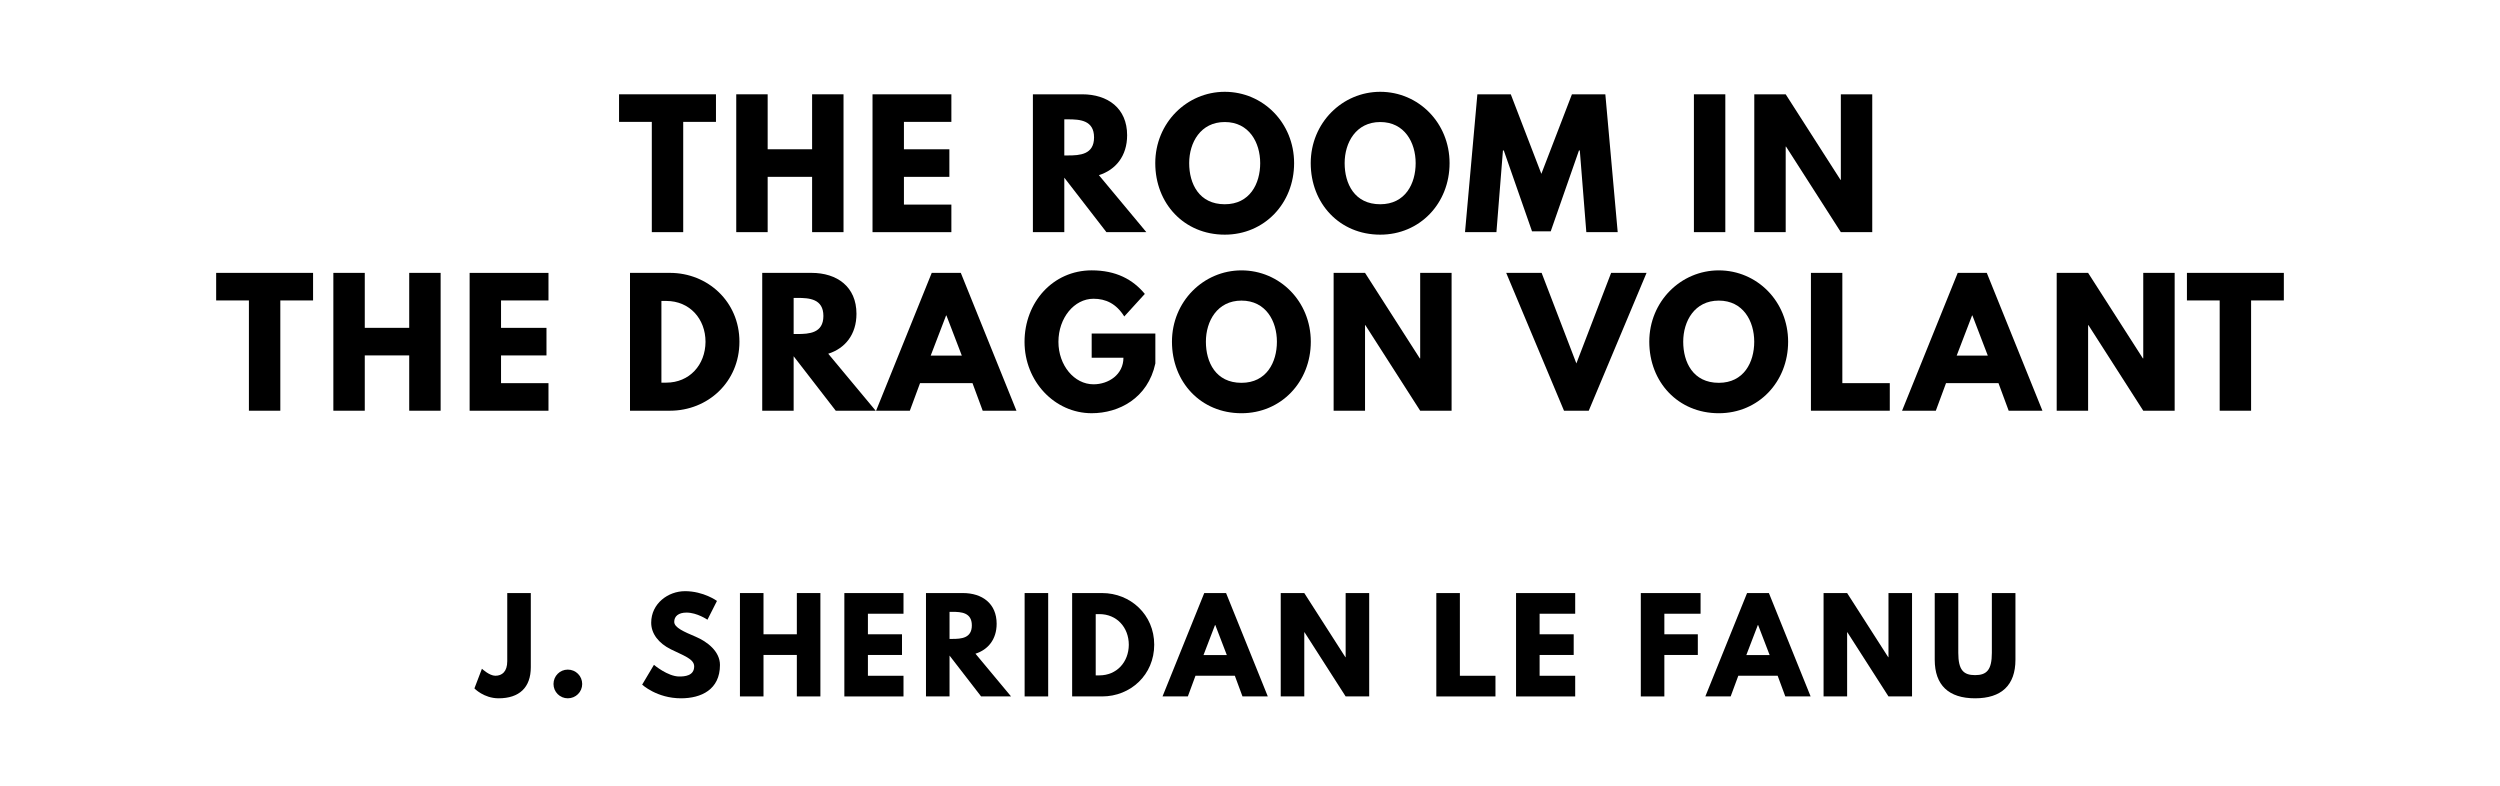
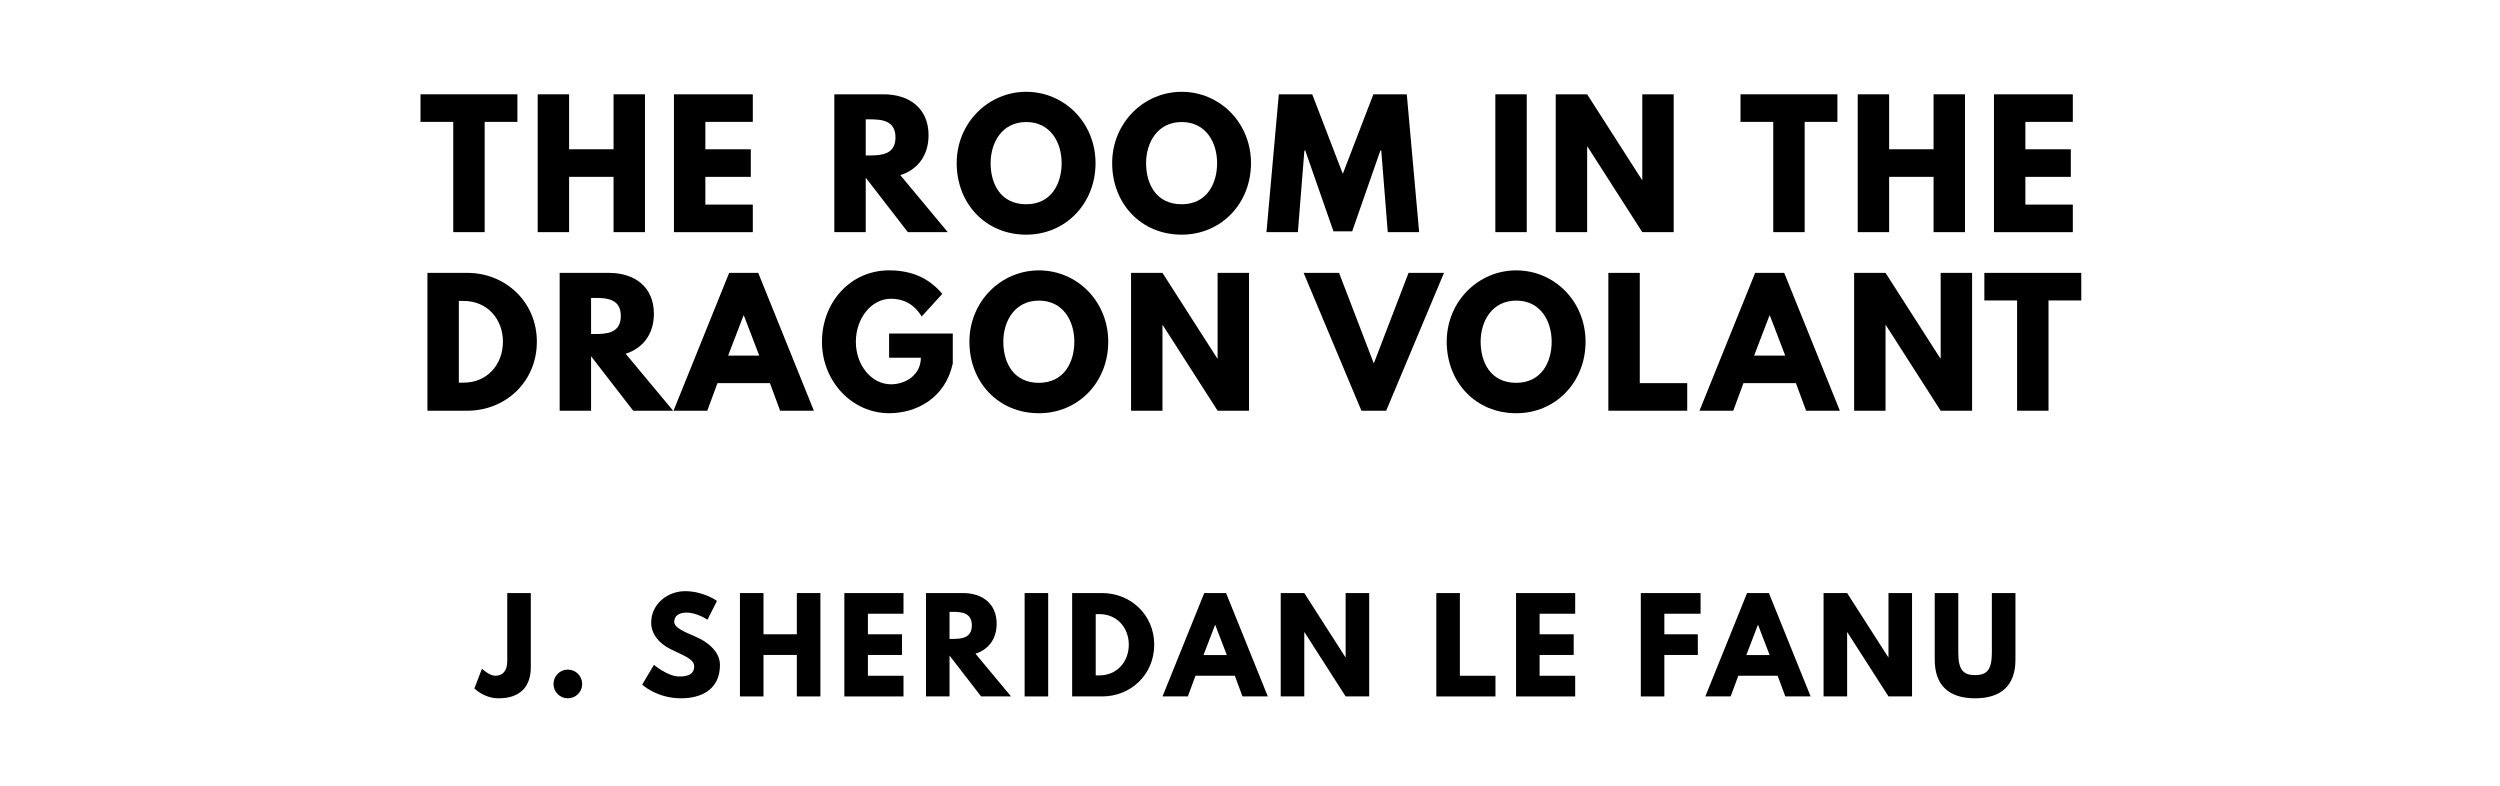
<svg xmlns="http://www.w3.org/2000/svg" version="1.1" viewBox="0 0 1400 440">
-   <g aria-label="THE ROOM IN">
-     <path d="M346.67,68.25l0.00-15.44l54.27,0.00l0.00,15.44l-18.34,0.00l0.00,61.75l-17.59,0.00l0.00-61.75l-18.34,0.00z" />
-     <path d="M429.89,99.03l0.00,30.97l-17.59,0.00l0.00-77.19l17.59,0.00l0.00,30.78l24.89,0.00l0.00-30.78l17.59,0.00l0.00,77.19l-17.59,0.00l0.00-30.97l-24.89,0.00z" />
-     <path d="M532.77,52.81l0.00,15.44l-26.57,0.00l0.00,15.35l25.45,0.00l0.00,15.44l-25.45,0.00l0.00,15.53l26.57,0.00l0.00,15.44l-44.16,0.00l0.00-77.19l44.16,0.00z" />
-     <path d="M578.42,52.81l27.60,0.00c14.32,0.00,25.17,7.77,25.17,22.92c0.00,11.60-6.36,19.37-15.81,22.36l26.57,31.91l-22.36,0.00l-23.58-30.50l0.00,30.50l-17.59,0.00l0.00-77.19z  M596.01,87.05l2.06,0.00c6.64,0.00,14.60-0.47,14.60-10.11s-7.95-10.11-14.60-10.11l-2.06,0.00l0.00,20.21z" />
-     <path d="M646.95,91.36c0.00-22.55,17.68-39.95,38.92-39.95c21.43,0.00,38.83,17.40,38.83,39.95s-16.65,40.05-38.83,40.05c-22.83,0.00-38.92-17.50-38.92-40.05z  M665.94,91.36c0.00,11.51,5.52,23.02,19.93,23.02c14.04,0.00,19.84-11.51,19.84-23.02s-6.18-23.02-19.84-23.02c-13.57,0.00-19.93,11.51-19.93,23.02z" />
-     <path d="M734.01,91.36c0.00-22.55,17.68-39.95,38.92-39.95c21.43,0.00,38.83,17.40,38.83,39.95s-16.65,40.05-38.83,40.05c-22.83,0.00-38.92-17.50-38.92-40.05z  M753.00,91.36c0.00,11.51,5.52,23.02,19.93,23.02c14.04,0.00,19.84-11.51,19.84-23.02s-6.18-23.02-19.84-23.02c-13.57,0.00-19.93,11.51-19.93,23.02z" />
-     <path d="M888.34,130.00l-3.65-45.75l-0.47,0.00l-15.81,45.29l-10.48,0.00l-15.81-45.29l-0.47,0.00l-3.65,45.75l-17.59,0.00l6.92-77.19l18.71,0.00l17.12,44.54l17.12-44.54l18.71,0.00l6.92,77.19l-17.59,0.00z" />
-     <path d="M966.18,52.81l0.00,77.19l-17.59,0.00l0.00-77.19l17.59,0.00z" />
-     <path d="M999.99,82.09l0.00,47.91l-17.59,0.00l0.00-77.19l17.59,0.00l30.69,47.91l0.19,0.00l0.00-47.91l17.59,0.00l0.00,77.19l-17.59,0.00l-30.69-47.91l-0.19,0.00z" />
+   <g aria-label="THE ROOM IN THE">
+     <path d="M235.48,68.25l0.00-15.44l54.27,0.00l0.00,15.44l-18.34,0.00l0.00,61.75l-17.59,0.00l0.00-61.75l-18.34,0.00z" />
+     <path d="M318.70,99.03l0.00,30.97l-17.59,0.00l0.00-77.19l17.59,0.00l0.00,30.78l24.89,0.00l0.00-30.78l17.59,0.00l0.00,77.19l-17.59,0.00l0.00-30.97l-24.89,0.00z" />
+     <path d="M421.57,52.81l0.00,15.44l-26.57,0.00l0.00,15.35l25.45,0.00l0.00,15.44l-25.45,0.00l0.00,15.53l26.57,0.00l0.00,15.44l-44.16,0.00l0.00-77.19l44.16,0.00z" />
+     <path d="M467.22,52.81l27.60,0.00c14.32,0.00,25.17,7.77,25.17,22.92c0.00,11.60-6.36,19.37-15.81,22.36l26.57,31.91l-22.36,0.00l-23.58-30.50l0.00,30.50l-17.59,0.00l0.00-77.19z  M484.81,87.05l2.06,0.00c6.64,0.00,14.60-0.47,14.60-10.11s-7.95-10.11-14.60-10.11l-2.06,0.00l0.00,20.21z" />
+     <path d="M535.75,91.36c0.00-22.55,17.68-39.95,38.92-39.95c21.43,0.00,38.83,17.40,38.83,39.95s-16.65,40.05-38.83,40.05c-22.83,0.00-38.92-17.50-38.92-40.05z  M554.75,91.36c0.00,11.51,5.52,23.02,19.93,23.02c14.04,0.00,19.84-11.51,19.84-23.02s-6.18-23.02-19.84-23.02c-13.57,0.00-19.93,11.51-19.93,23.02z" />
+     <path d="M622.81,91.36c0.00-22.55,17.68-39.95,38.92-39.95c21.43,0.00,38.83,17.40,38.83,39.95s-16.65,40.05-38.83,40.05c-22.83,0.00-38.92-17.50-38.92-40.05z  M641.81,91.36c0.00,11.51,5.52,23.02,19.93,23.02c14.04,0.00,19.84-11.51,19.84-23.02s-6.18-23.02-19.84-23.02c-13.57,0.00-19.93,11.51-19.93,23.02z" />
+     <path d="M777.15,130.00l-3.65-45.75l-0.47,0.00l-15.81,45.29l-10.48,0.00l-15.81-45.29l-0.47,0.00l-3.65,45.75l-17.59,0.00l6.92-77.19l18.71,0.00l17.12,44.54l17.12-44.54l18.71,0.00l6.92,77.19l-17.59,0.00z" />
+     <path d="M854.98,52.81l0.00,77.19l-17.59,0.00l0.00-77.19l17.59,0.00z" />
+     <path d="M888.80,82.09l0.00,47.91l-17.59,0.00l0.00-77.19l17.59,0.00l30.69,47.91l0.19,0.00l0.00-47.91l17.59,0.00l0.00,77.19l-17.59,0.00l-30.69-47.91l-0.19,0.00z" />
+     <path d="M974.68,68.25l0.00-15.44l54.27,0.00l0.00,15.44l-18.34,0.00l0.00,61.75l-17.59,0.00l0.00-61.75l-18.34,0.00z" />
+     <path d="M1057.91,99.03l0.00,30.97l-17.59,0.00l0.00-77.19l17.59,0.00l0.00,30.78l24.89,0.00l0.00-30.78l17.59,0.00l0.00,77.19l-17.59,0.00l0.00-30.97l-24.89,0.00z" />
+     <path d="M1160.78,52.81l0.00,15.44l-26.57,0.00l0.00,15.35l25.45,0.00l0.00,15.44l-25.45,0.00l0.00,15.53l26.57,0.00l0.00,15.44l-44.16,0.00l0.00-77.19l44.16,0.00z" />
  </g>
-   <g aria-label="THE DRAGON VOLANT">
-     <path d="M121.05,168.25l0.00-15.44l54.27,0.00l0.00,15.44l-18.34,0.00l0.00,61.75l-17.59,0.00l0.00-61.75l-18.34,0.00z" />
-     <path d="M204.27,199.03l0.00,30.97l-17.59,0.00l0.00-77.19l17.59,0.00l0.00,30.78l24.89,0.00l0.00-30.78l17.59,0.00l0.00,77.19l-17.59,0.00l0.00-30.97l-24.89,0.00z" />
-     <path d="M307.15,152.81l0.00,15.44l-26.57,0.00l0.00,15.35l25.45,0.00l0.00,15.44l-25.45,0.00l0.00,15.53l26.57,0.00l0.00,15.44l-44.16,0.00l0.00-77.19l44.16,0.00z" />
-     <path d="M352.80,152.81l22.36,0.00c21.15,0.00,38.92,16.09,38.92,38.55c0.00,22.55-17.68,38.64-38.92,38.64l-22.36,0.00l0.00-77.19z  M370.39,214.28l2.71,0.00c13.01,0.00,21.89-9.92,21.99-22.83c0.00-12.91-8.89-22.92-21.99-22.92l-2.71,0.00l0.00,45.75z" />
-     <path d="M426.85,152.81l27.60,0.00c14.32,0.00,25.17,7.77,25.17,22.92c0.00,11.60-6.36,19.37-15.81,22.36l26.57,31.91l-22.36,0.00l-23.58-30.50l0.00,30.50l-17.59,0.00l0.00-77.19z  M444.44,187.05l2.06,0.00c6.64,0.00,14.60-0.47,14.60-10.11s-7.95-10.11-14.60-10.11l-2.06,0.00l0.00,20.21z" />
-     <path d="M538.05,152.81l31.16,77.19l-18.90,0.00l-5.71-15.44l-29.38,0.00l-5.71,15.44l-18.90,0.00l31.16-77.19l16.28,0.00z  M538.61,199.12l-8.61-22.46l-0.19,0.00l-8.61,22.46l17.40,0.00z" />
-     <path d="M647.00,186.77l0.00,16.75c-4.21,19.56-20.49,27.88-35.65,27.88c-20.77,0.00-37.61-17.87-37.61-39.95c0.00-22.18,15.91-40.05,37.61-40.05c13.57,0.00,23.02,5.05,29.75,13.19l-11.51,12.63c-4.49-7.20-10.39-9.92-17.22-9.92c-10.85,0.00-19.65,10.76-19.65,24.14c0.00,13.10,8.80,23.77,19.65,23.77c8.42,0.00,16.75-5.43,16.75-14.88l-17.78,0.00l0.00-13.57l35.65,0.00z" />
-     <path d="M656.30,191.36c0.00-22.55,17.68-39.95,38.92-39.95c21.43,0.00,38.83,17.40,38.83,39.95s-16.65,40.05-38.83,40.05c-22.83,0.00-38.92-17.50-38.92-40.05z  M675.30,191.36c0.00,11.51,5.52,23.02,19.93,23.02c14.04,0.00,19.84-11.51,19.84-23.02s-6.18-23.02-19.84-23.02c-13.57,0.00-19.93,11.51-19.93,23.02z" />
-     <path d="M764.42,182.09l0.00,47.91l-17.59,0.00l0.00-77.19l17.59,0.00l30.69,47.91l0.19,0.00l0.00-47.91l17.59,0.00l0.00,77.19l-17.59,0.00l-30.69-47.91l-0.19,0.00z" />
-     <path d="M875.84,230.00l-32.37-77.19l19.84,0.00l19.46,50.71l19.46-50.71l19.84,0.00l-32.37,77.19l-13.85,0.00z" />
-     <path d="M923.60,191.36c0.00-22.55,17.68-39.95,38.92-39.95c21.43,0.00,38.83,17.40,38.83,39.95s-16.65,40.05-38.83,40.05c-22.83,0.00-38.92-17.50-38.92-40.05z  M942.60,191.36c0.00,11.51,5.52,23.02,19.93,23.02c14.04,0.00,19.84-11.51,19.84-23.02s-6.18-23.02-19.84-23.02c-13.57,0.00-19.93,11.51-19.93,23.02z" />
-     <path d="M1031.71,152.81l0.00,61.75l26.57,0.00l0.00,15.44l-44.16,0.00l0.00-77.19l17.59,0.00z" />
-     <path d="M1112.60,152.81l31.16,77.19l-18.90,0.00l-5.71-15.44l-29.38,0.00l-5.71,15.44l-18.90,0.00l31.16-77.19l16.28,0.00z  M1113.16,199.12l-8.61-22.46l-0.19,0.00l-8.61,22.46l17.40,0.00z" />
-     <path d="M1169.34,182.09l0.00,47.91l-17.59,0.00l0.00-77.19l17.59,0.00l30.69,47.91l0.19,0.00l0.00-47.91l17.59,0.00l0.00,77.19l-17.59,0.00l-30.69-47.91l-0.19,0.00z" />
-     <path d="M1224.68,168.25l0.00-15.44l54.27,0.00l0.00,15.44l-18.34,0.00l0.00,61.75l-17.59,0.00l0.00-61.75l-18.34,0.00z" />
+   <g aria-label="DRAGON VOLANT">
+     <path d="M239.36,152.81l22.36,0.00c21.15,0.00,38.92,16.09,38.92,38.55c0.00,22.55-17.68,38.64-38.92,38.64l-22.36,0.00l0.00-77.19z  M256.95,214.28l2.71,0.00c13.01,0.00,21.89-9.92,21.99-22.83c0.00-12.91-8.89-22.92-21.99-22.92l-2.71,0.00l0.00,45.75z" />
+     <path d="M313.41,152.81l27.60,0.00c14.32,0.00,25.17,7.77,25.17,22.92c0.00,11.60-6.36,19.37-15.81,22.36l26.57,31.91l-22.36,0.00l-23.58-30.50l0.00,30.50l-17.59,0.00l0.00-77.19z  M331.00,187.05l2.06,0.00c6.64,0.00,14.60-0.47,14.60-10.11s-7.95-10.11-14.60-10.11l-2.06,0.00l0.00,20.21z" />
+     <path d="M424.61,152.81l31.16,77.19l-18.90,0.00l-5.71-15.44l-29.38,0.00l-5.71,15.44l-18.90,0.00l31.16-77.19l16.28,0.00z  M425.17,199.12l-8.61-22.46l-0.19,0.00l-8.61,22.46l17.40,0.00z" />
+     <path d="M533.56,186.77l0.00,16.75c-4.21,19.56-20.49,27.88-35.65,27.88c-20.77,0.00-37.61-17.87-37.61-39.95c0.00-22.18,15.91-40.05,37.61-40.05c13.57,0.00,23.02,5.05,29.75,13.19l-11.51,12.63c-4.49-7.20-10.39-9.92-17.22-9.92c-10.85,0.00-19.65,10.76-19.65,24.14c0.00,13.10,8.80,23.77,19.65,23.77c8.42,0.00,16.75-5.43,16.75-14.88l-17.78,0.00l0.00-13.57l35.65,0.00z" />
+     <path d="M542.87,191.36c0.00-22.55,17.68-39.95,38.92-39.95c21.43,0.00,38.83,17.40,38.83,39.95s-16.65,40.05-38.83,40.05c-22.83,0.00-38.92-17.50-38.92-40.05z  M561.86,191.36c0.00,11.51,5.52,23.02,19.93,23.02c14.04,0.00,19.84-11.51,19.84-23.02s-6.18-23.02-19.84-23.02c-13.57,0.00-19.93,11.51-19.93,23.02z" />
+     <path d="M650.98,182.09l0.00,47.91l-17.59,0.00l0.00-77.19l17.59,0.00l30.69,47.91l0.19,0.00l0.00-47.91l17.59,0.00l0.00,77.19l-17.59,0.00l-30.69-47.91l-0.19,0.00z" />
+     <path d="M762.40,230.00l-32.37-77.19l19.84,0.00l19.46,50.71l19.46-50.71l19.84,0.00l-32.37,77.19l-13.85,0.00z" />
+     <path d="M810.16,191.36c0.00-22.55,17.68-39.95,38.92-39.95c21.43,0.00,38.83,17.40,38.83,39.95s-16.65,40.05-38.83,40.05c-22.83,0.00-38.92-17.50-38.92-40.05z  M829.16,191.36c0.00,11.51,5.52,23.02,19.93,23.02c14.04,0.00,19.84-11.51,19.84-23.02s-6.18-23.02-19.84-23.02c-13.57,0.00-19.93,11.51-19.93,23.02z" />
+     <path d="M918.27,152.81l0.00,61.75l26.57,0.00l0.00,15.44l-44.16,0.00l0.00-77.19l17.59,0.00z" />
+     <path d="M999.16,152.81l31.16,77.19l-18.90,0.00l-5.71-15.44l-29.38,0.00l-5.71,15.44l-18.90,0.00l31.16-77.19l16.28,0.00z  M999.72,199.12l-8.61-22.46l-0.19,0.00l-8.61,22.46l17.40,0.00z" />
+     <path d="M1055.90,182.09l0.00,47.91l-17.59,0.00l0.00-77.19l17.59,0.00l30.69,47.91l0.19,0.00l0.00-47.91l17.59,0.00l0.00,77.19l-17.59,0.00l-30.69-47.91l-0.19,0.00z" />
+     <path d="M1111.24,168.25l0.00-15.44l54.27,0.00l0.00,15.44l-18.34,0.00l0.00,61.75l-17.59,0.00l0.00-61.75l-18.34,0.00z" />
  </g>
  <g aria-label="J. SHERIDAN LE FANU">
    <path d="M297.25,332.11l0.00,41.54c0.00,11.37-6.46,17.40-18.04,17.40c-8.28,0.00-13.54-5.54-13.54-5.54l4.21-11.02s4.14,3.93,7.51,3.93c3.79,0.00,6.67-2.32,6.67-8.14l0.00-38.18l13.19,0.00z" />
    <path d="M317.96,374.98c4.49,0.00,8.07,3.58,8.07,8.07c0.00,4.42-3.58,8.00-8.07,8.00c-4.42,0.00-8.00-3.58-8.00-8.00c0.00-4.49,3.58-8.07,8.00-8.07z" />
    <path d="M383.54,331.05c10.53,0.00,17.96,5.47,17.96,5.47l-5.33,10.53s-5.75-4.00-11.72-4.00c-4.49,0.00-6.88,2.04-6.88,5.19c0.00,3.23,5.47,5.54,12.07,8.35c6.46,2.74,13.54,8.21,13.54,15.79c0.00,13.82-10.53,18.67-21.82,18.67c-13.54,0.00-21.75-7.65-21.75-7.65l6.60-11.09s7.72,6.53,14.18,6.53c2.88,0.00,8.35-0.28,8.35-5.68c0.00-4.21-6.18-6.11-13.05-9.54c-6.95-3.44-11.02-8.84-11.02-14.88c0.00-10.81,9.54-17.68,18.88-17.68z" />
    <path d="M427.56,366.77l0.00,23.23l-13.19,0.00l0.00-57.89l13.19,0.00l0.00,23.09l18.67,0.00l0.00-23.09l13.19,0.00l0.00,57.89l-13.19,0.00l0.00-23.23l-18.67,0.00z" />
    <path d="M505.96,332.11l0.00,11.58l-19.93,0.00l0.00,11.51l19.09,0.00l0.00,11.58l-19.09,0.00l0.00,11.65l19.93,0.00l0.00,11.58l-33.12,0.00l0.00-57.89l33.12,0.00z" />
    <path d="M518.54,332.11l20.70,0.00c10.74,0.00,18.88,5.82,18.88,17.19c0.00,8.70-4.77,14.53-11.86,16.77l19.93,23.93l-16.77,0.00l-17.68-22.88l0.00,22.88l-13.19,0.00l0.00-57.89z  M531.74,357.79l1.54,0.00c4.98,0.00,10.95-0.35,10.95-7.58s-5.96-7.58-10.95-7.58l-1.54,0.00l0.00,15.16z" />
    <path d="M586.98,332.11l0.00,57.89l-13.19,0.00l0.00-57.89l13.19,0.00z" />
    <path d="M600.40,332.11l16.77,0.00c15.86,0.00,29.19,12.07,29.19,28.91c0.00,16.91-13.26,28.98-29.19,28.98l-16.77,0.00l0.00-57.89z  M613.60,378.21l2.04,0.00c9.75,0.00,16.42-7.44,16.49-17.12c0.00-9.68-6.67-17.19-16.49-17.19l-2.04,0.00l0.00,34.32z" />
    <path d="M686.60,332.11l23.37,57.89l-14.18,0.00l-4.28-11.58l-22.04,0.00l-4.28,11.58l-14.18,0.00l23.37-57.89l12.21,0.00z  M687.02,366.84l-6.46-16.84l-0.14,0.00l-6.46,16.84l13.05,0.00z" />
    <path d="M730.40,354.07l0.00,35.93l-13.19,0.00l0.00-57.89l13.19,0.00l23.02,35.93l0.14,0.00l0.00-35.93l13.19,0.00l0.00,57.89l-13.19,0.00l-23.02-35.93l-0.14,0.00z" />
    <path d="M817.53,332.11l0.00,46.32l19.93,0.00l0.00,11.58l-33.12,0.00l0.00-57.89l13.19,0.00z" />
    <path d="M882.11,332.11l0.00,11.58l-19.93,0.00l0.00,11.51l19.09,0.00l0.00,11.58l-19.09,0.00l0.00,11.65l19.93,0.00l0.00,11.58l-33.12,0.00l0.00-57.89l33.12,0.00z" />
    <path d="M952.32,332.11l0.00,11.58l-20.28,0.00l0.00,11.51l18.74,0.00l0.00,11.58l-18.74,0.00l0.00,23.23l-13.19,0.00l0.00-57.89l33.47,0.00z" />
    <path d="M990.58,332.11l23.37,57.89l-14.18,0.00l-4.28-11.58l-22.04,0.00l-4.28,11.58l-14.18,0.00l23.37-57.89l12.21,0.00z  M991.00,366.84l-6.46-16.84l-0.14,0.00l-6.46,16.84l13.05,0.00z" />
    <path d="M1034.39,354.07l0.00,35.93l-13.19,0.00l0.00-57.89l13.19,0.00l23.02,35.93l0.14,0.00l0.00-35.93l13.19,0.00l0.00,57.89l-13.19,0.00l-23.02-35.93l-0.14,0.00z" />
    <path d="M1128.65,332.11l0.00,37.33c0.00,14.32-7.86,21.61-22.60,21.61s-22.60-7.30-22.60-21.61l0.00-37.33l13.19,0.00l0.00,33.47c0.00,9.68,2.95,12.49,9.40,12.49s9.40-2.81,9.40-12.49l0.00-33.47l13.19,0.00z" />
  </g>
</svg>
